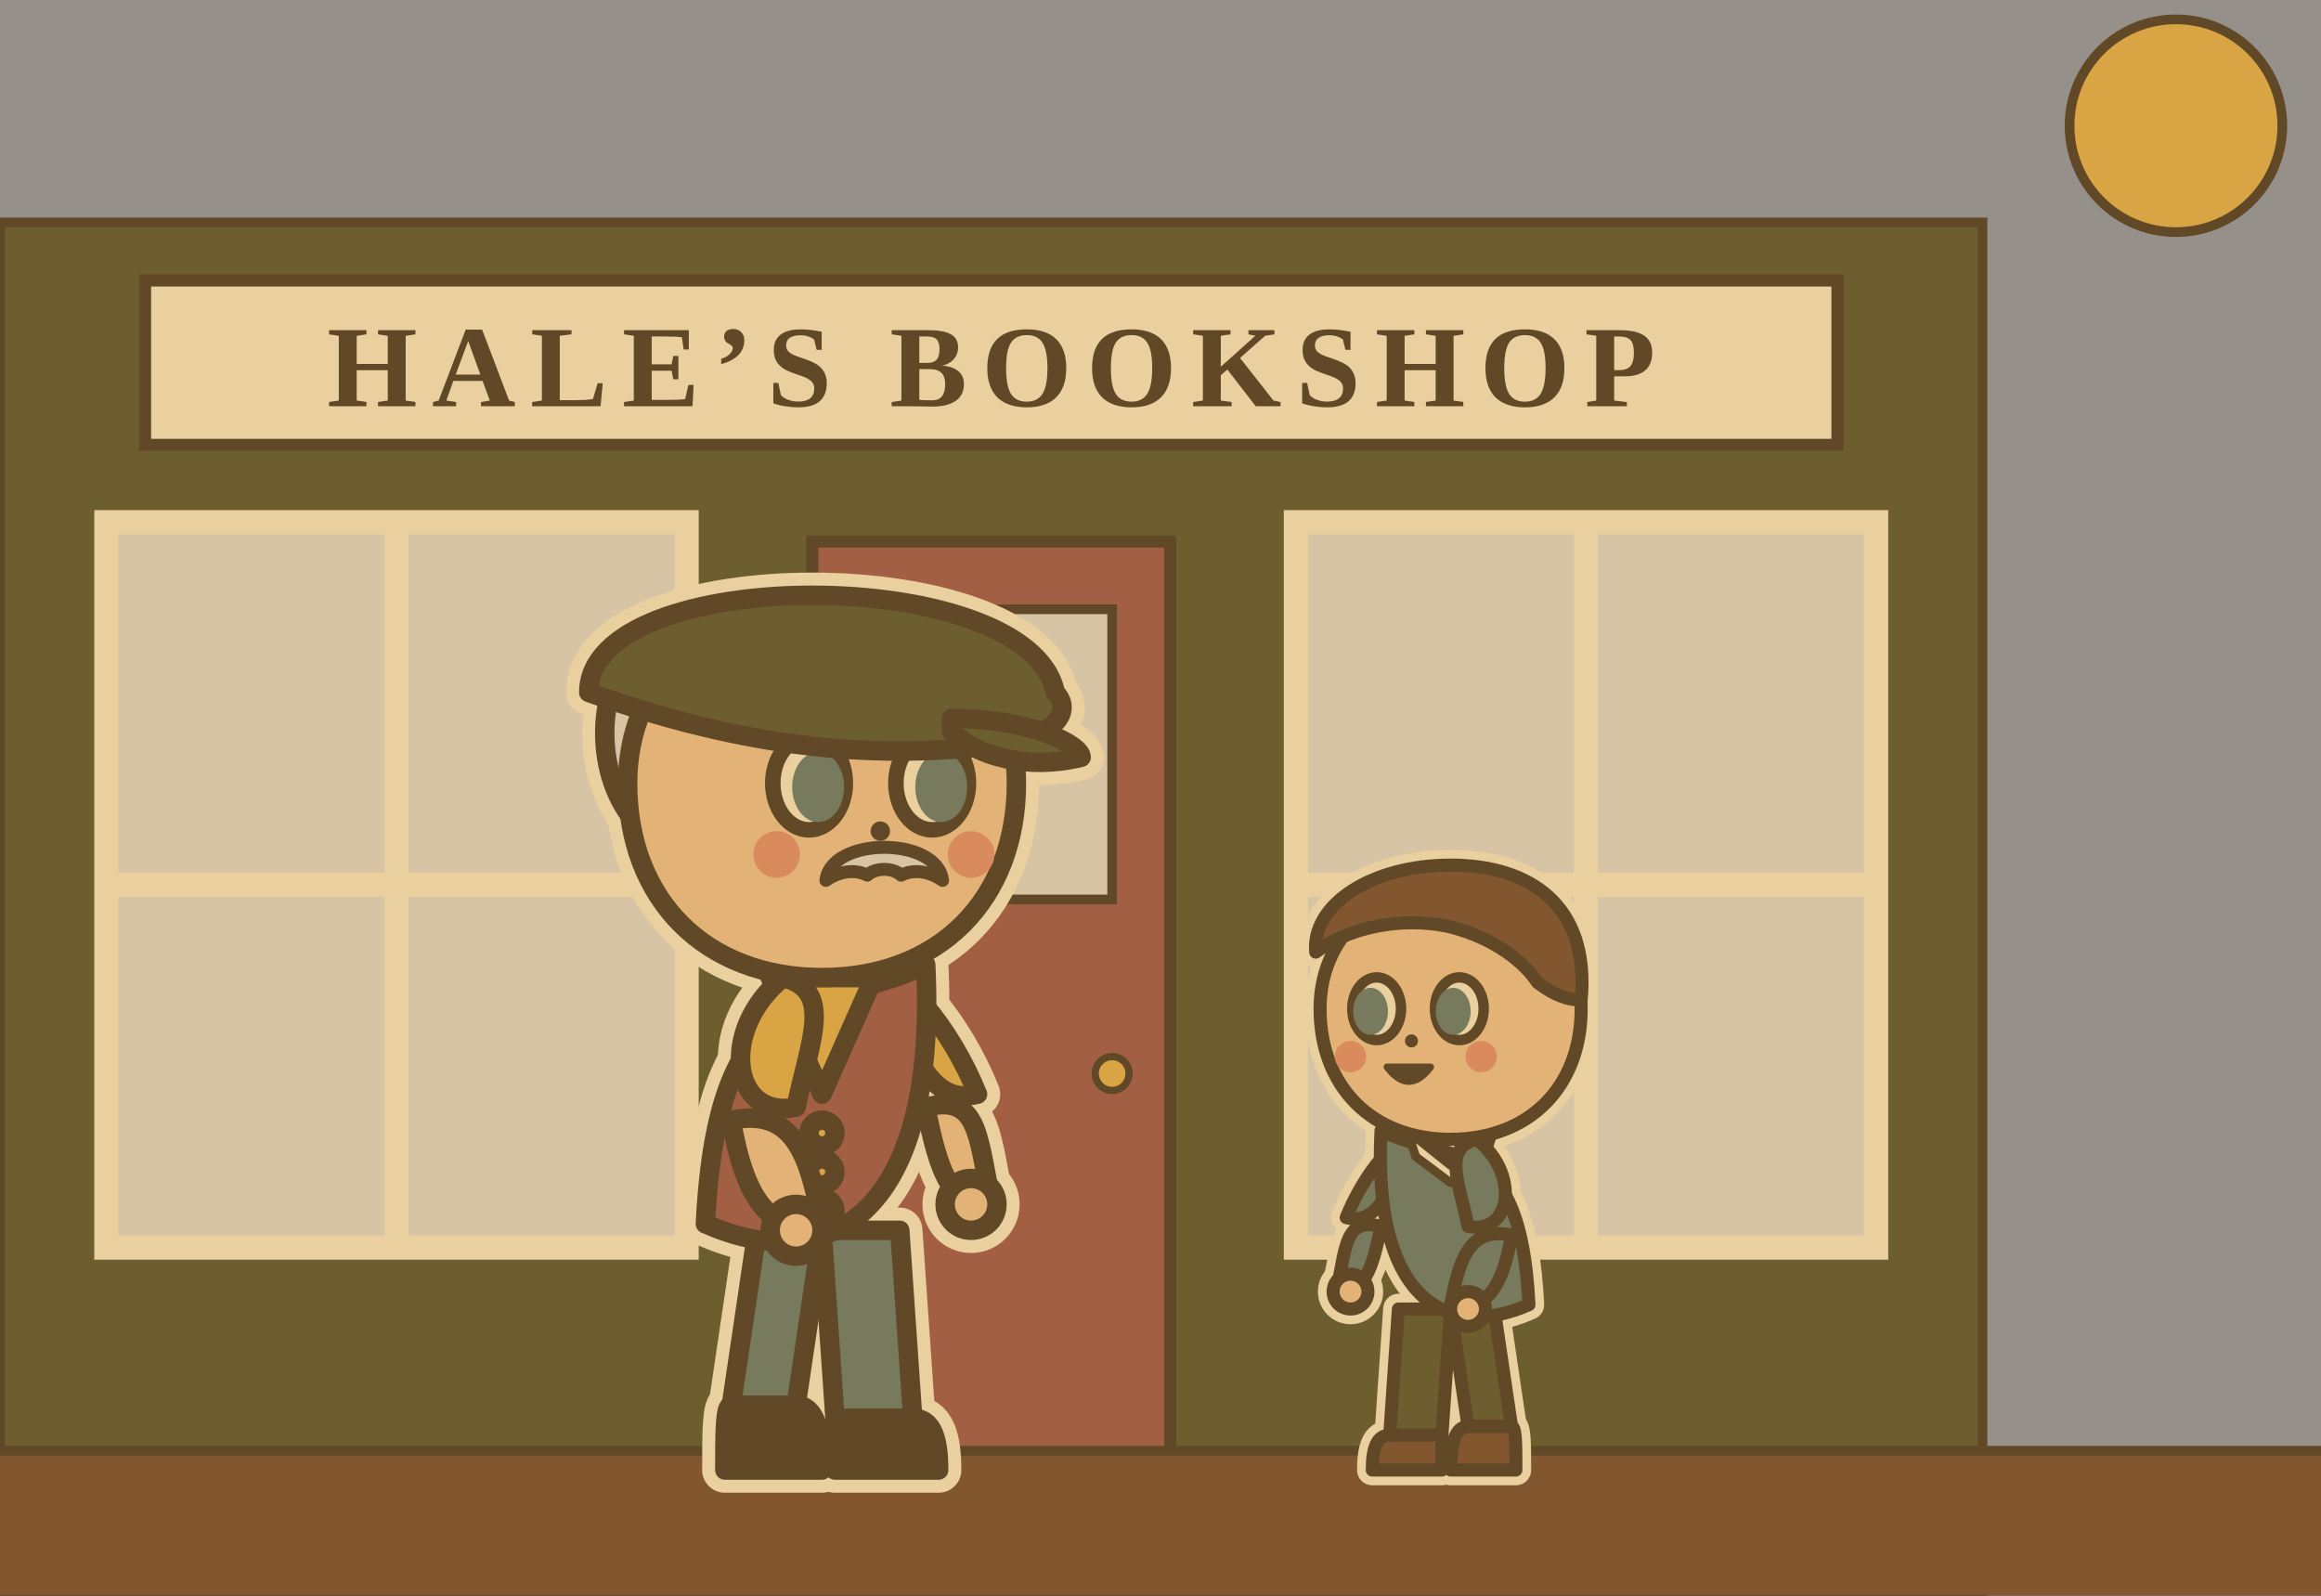
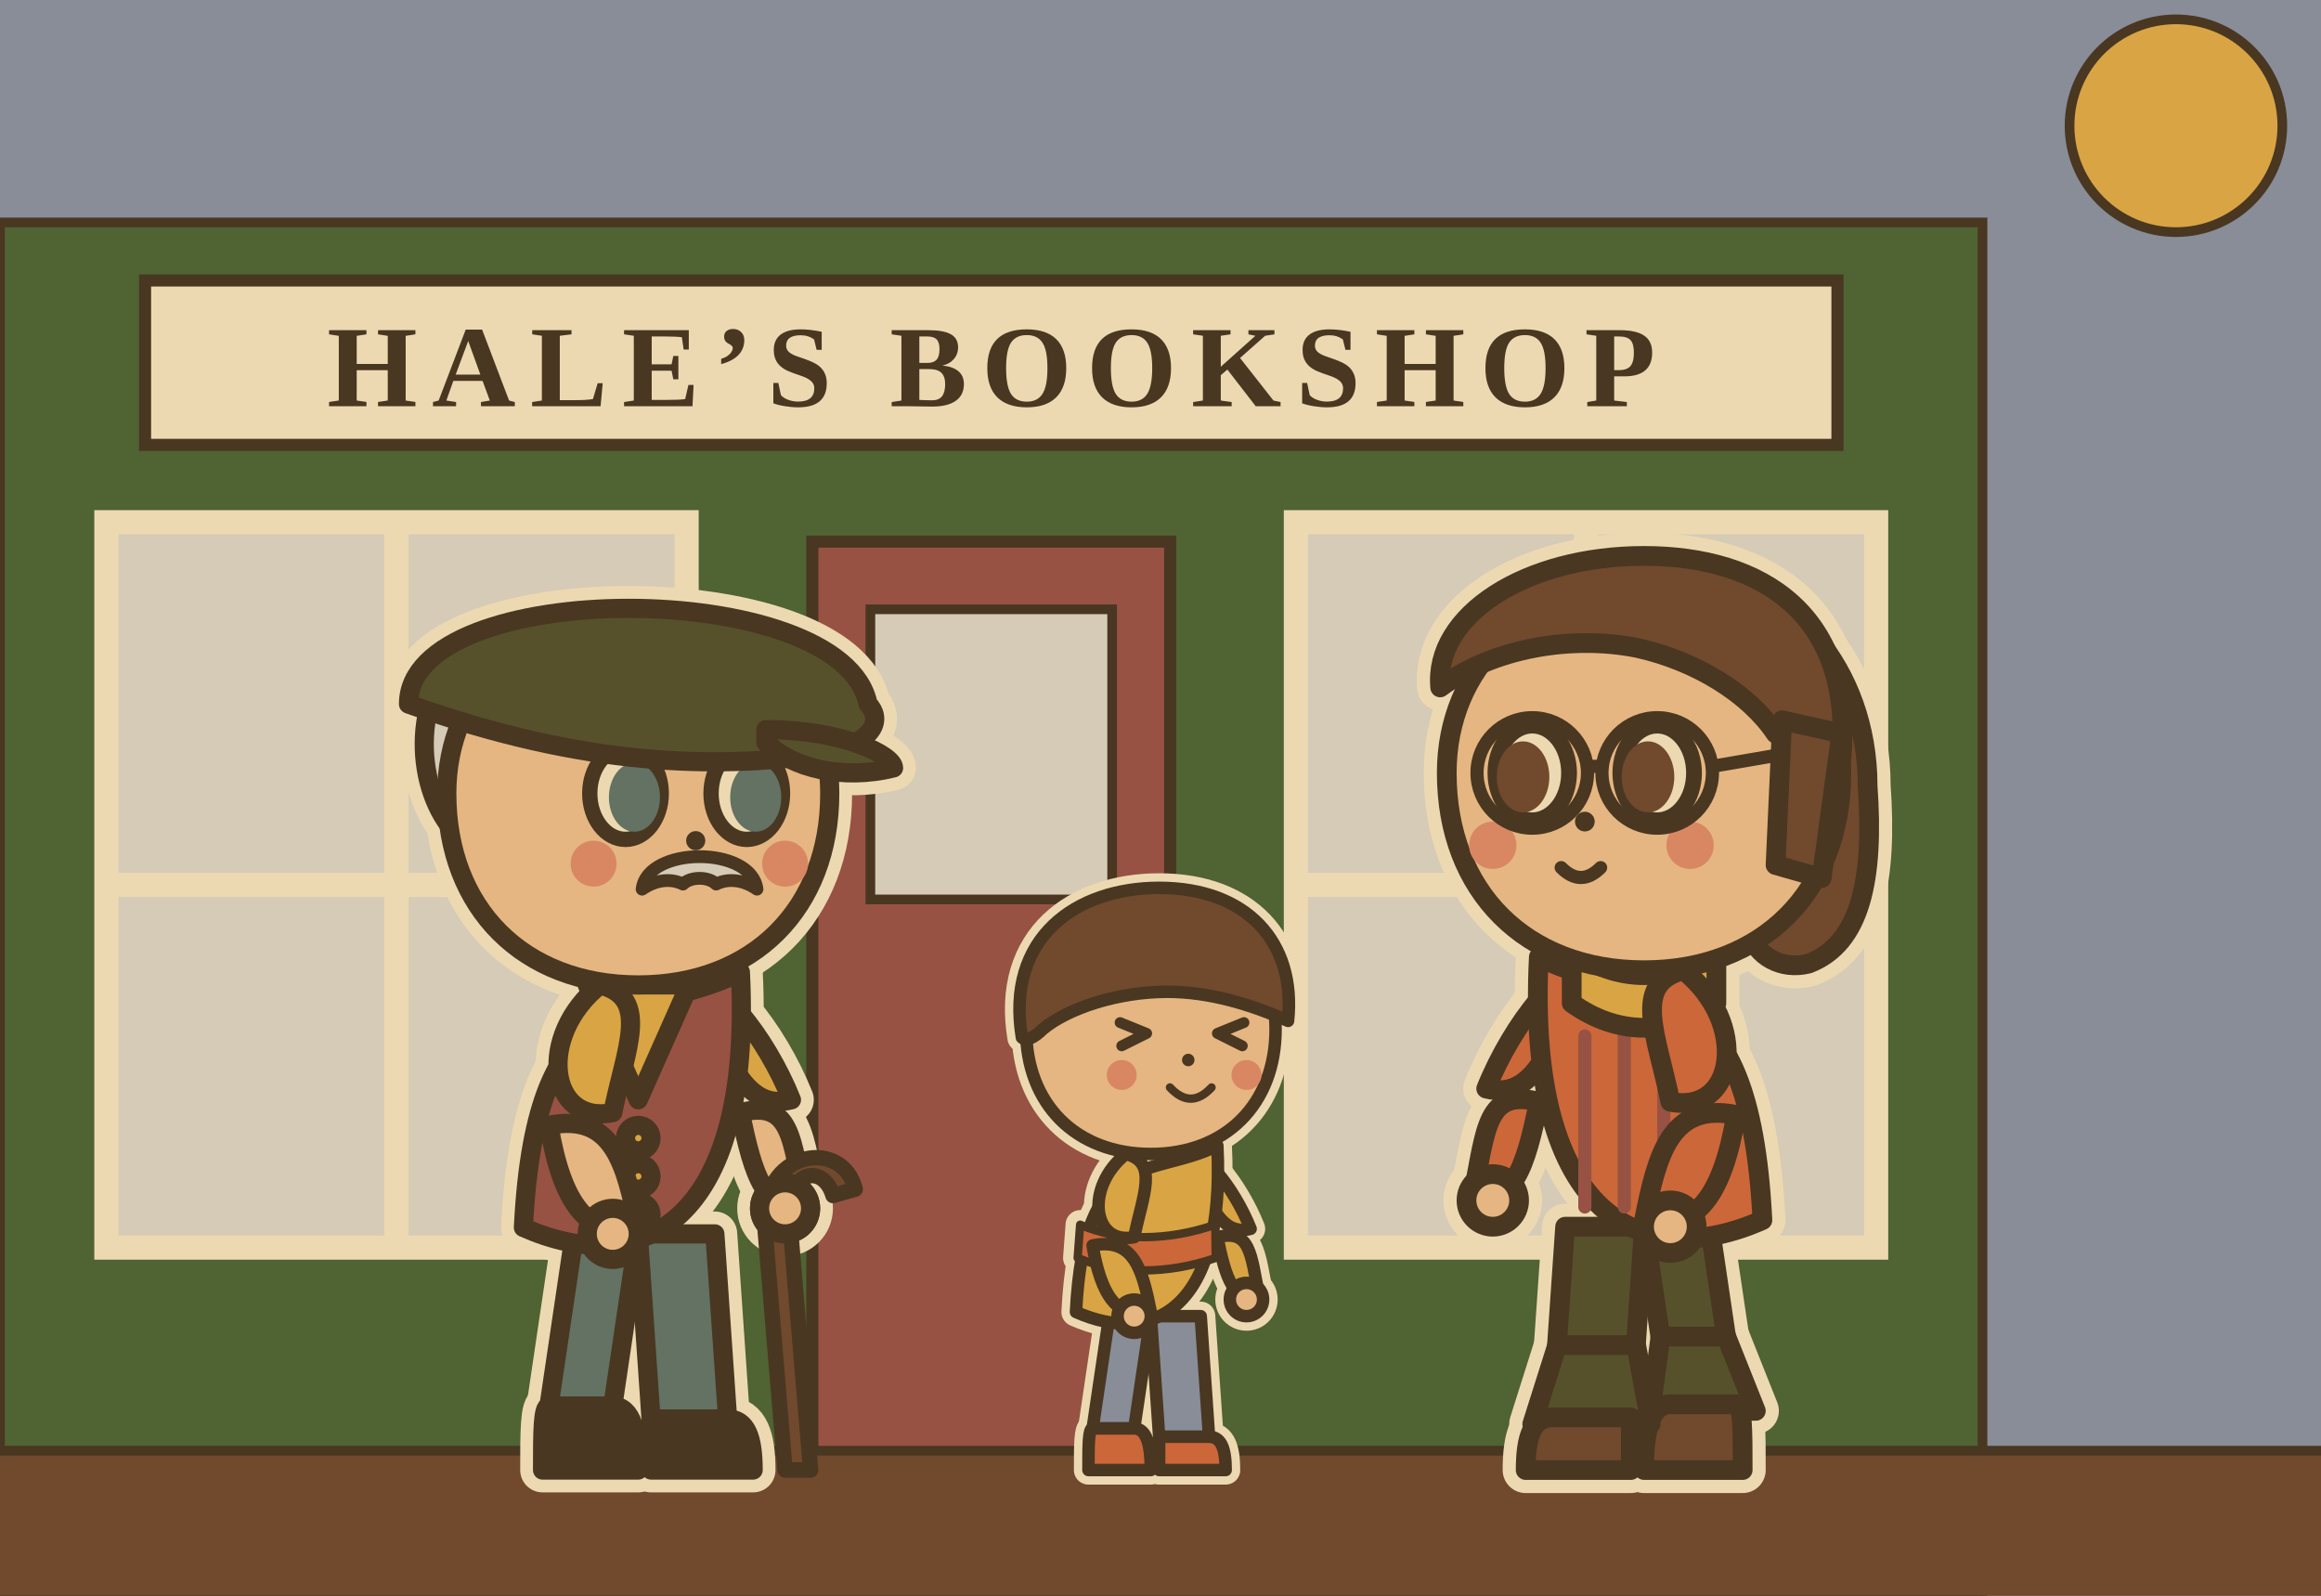
<svg xmlns="http://www.w3.org/2000/svg" viewBox="0 0 480 330" width="480" height="330">
  <clipPath id="photo">
    <rect x="0" y="0" width="480" height="330" />
  </clipPath>
  <g clip-path="url(#photo)">
    <rect x="0" y="0" width="480" height="330" fill="#7687ab" />
    <circle cx="450" cy="26" r="22" fill="#d9a443" stroke="#291e1a" stroke-width="2" />
-     <rect x="0" y="46" width="410" height="284" fill="#393e26" stroke="#291e1a" stroke-width="2" />
+     <rect x="0" y="46" width="410" height="284" fill="#31542f" stroke="#291e1a" stroke-width="2" />
    <rect x="30" y="58" width="350" height="34" fill="#f2e4c9" stroke="#291e1a" stroke-width="2.5" />
    <text x="205" y="84" text-anchor="middle" font-family="Georgia, 'Times New Roman', serif" font-size="24" font-weight="bold" fill="#291e1a" letter-spacing="3">HALE’S BOOKSHOP</text>
    <g stroke="#f2e4c9" stroke-width="5">
      <rect x="22" y="108" width="120" height="150" fill="#d4d3d1" />
      <rect x="268" y="108" width="120" height="150" fill="#d4d3d1" />
      <path d="M 82 108 L 82 258 M 22 183 L 142 183 M 328 108 L 328 258 M 268 183 L 388 183" />
    </g>
    <rect x="168" y="112" width="74" height="192" fill="#893f43" stroke="#291e1a" stroke-width="2.5" />
    <rect x="180" y="126" width="50" height="60" fill="#d4d3d1" stroke="#291e1a" stroke-width="2" />
    <circle cx="230" cy="222" r="3.5" fill="#d9a443" stroke="#291e1a" stroke-width="1.5" />
    <rect x="0" y="300" width="480" height="330" fill="#5a3428" />
    <path d="M 0 300 L 480 300" stroke="#291e1a" stroke-width="2" />
-     <g transform="translate(105.68 100.32) scale(1.34 1.34)">
+     <g transform="translate(68.64 103.36) scale(1.32 1.32)">
      <g fill="#f2e4c9" stroke="#f2e4c9" stroke-width="7" stroke-linejoin="round" stroke-linecap="round">
        <path d="M 40,76 C 34,86 32,96 24,94 C 28,84 36,74 40,76 Z" fill="#f2e4c9" transform="translate(96 0) scale(-1 1)" />
        <path d="M 32,96 C 30,106 28,112 22,110 C 24,100 24,94 32,96 Z" fill="#f2e4c9" transform="translate(96 0) scale(-1 1)" />
        <circle cx="25" cy="111" r="4" fill="#f2e4c9" transform="translate(96 0) scale(-1 1)" />
        <path d="M 38,115 L 34,142 L 44,142 L 48,115 Z" fill="#f2e4c9" />
        <path d="M 34,142 L 44,142 C 47,142 48,146 48,152 L 33,152 C 33,146 33,142 34,142 Z" fill="#f2e4c9" />
        <path d="M 48,115 L 50,144 L 62,144 L 60,115 Z" fill="#f2e4c9" />
        <path d="M 50,144 L 62,144 C 65,144 66,147 66,152 L 50,152 Z" fill="#f2e4c9" />
        <path d="M 32,74 C 48,82 64,74 66,114 C 48,122 30,114 32,74 Z" fill="#f2e4c9" transform="translate(96 0) scale(-1 1)" />
        <path d="M 40,76 L 56,76 L 48,94 Z" fill="#f2e4c9" transform="translate(96 0) scale(-1 1)" />
        <circle cx="48" cy="100" r="2" fill="#f2e4c9" transform="translate(96 0) scale(-1 1)" />
        <circle cx="48" cy="106" r="2" fill="#f2e4c9" transform="translate(96 0) scale(-1 1)" />
        <circle cx="48" cy="112" r="2" fill="#f2e4c9" transform="translate(96 0) scale(-1 1)" />
        <path d="M 54,76 C 64,84 62,98 52,96 C 50,86 46,78 54,76 Z" fill="#f2e4c9" transform="translate(96 0) scale(-1 1)" />
        <path d="M 62,98 C 60,110 56,116 48,114 C 50,104 52,96 62,98 Z" fill="#f2e4c9" transform="translate(96 0) scale(-1 1)" />
        <circle cx="52" cy="115" r="4" fill="#f2e4c9" transform="translate(96 0) scale(-1 1)" />
        <path d="M 16,30 C 12,40 16,54 26,56 L 30,46 Z" fill="#f2e4c9" />
        <rect x="28" y="44" width="6" height="12" rx="3" fill="#f2e4c9" />
        <path d="M 48,18 C 66,18 78,30 78,46 C 78,64 66,76 48,76 C 30,76 18,64 18,46 C 18,30 30,18 48,18 Z" fill="#f2e4c9" />
        <path d="M 12,32 C 12,12 80,12 84,32 C 86,34 86,38 76,40 C 60,42 40,42 12,32 Z" fill="#f2e4c9" />
        <path d="M 68,36 C 80,36 88,40 88,42 C 80,44 72,42 68,38 Z" fill="#f2e4c9" />
      </g>
      <g stroke="#291e1a" stroke-width="3" stroke-linejoin="round" stroke-linecap="round">
        <path d="M 40,76 C 34,86 32,96 24,94 C 28,84 36,74 40,76 Z" fill="#d9a443" transform="translate(96 0) scale(-1 1)" />
        <path d="M 32,96 C 30,106 28,112 22,110 C 24,100 24,94 32,96 Z" fill="#e8b98f" transform="translate(96 0) scale(-1 1)" />
        <circle cx="25" cy="111" r="4" fill="#e8b98f" transform="translate(96 0) scale(-1 1)" />
        <path d="M 38,115 L 34,142 L 44,142 L 48,115 Z" fill="#496669" />
        <path d="M 34,142 L 44,142 C 47,142 48,146 48,152 L 33,152 C 33,146 33,142 34,142 Z" fill="#291e1a" />
        <path d="M 48,115 L 50,144 L 62,144 L 60,115 Z" fill="#496669" />
        <path d="M 50,144 L 62,144 C 65,144 66,147 66,152 L 50,152 Z" fill="#291e1a" />
        <path d="M 32,74 C 48,82 64,74 66,114 C 48,122 30,114 32,74 Z" fill="#893f43" transform="translate(96 0) scale(-1 1)" />
        <path d="M 40,76 L 56,76 L 48,94 Z" fill="#d9a443" transform="translate(96 0) scale(-1 1)" />
        <circle cx="48" cy="100" r="2" fill="#d9a443" transform="translate(96 0) scale(-1 1)" />
        <circle cx="48" cy="106" r="2" fill="#d9a443" transform="translate(96 0) scale(-1 1)" />
        <circle cx="48" cy="112" r="2" fill="#d9a443" transform="translate(96 0) scale(-1 1)" />
        <path d="M 54,76 C 64,84 62,98 52,96 C 50,86 46,78 54,76 Z" fill="#d9a443" transform="translate(96 0) scale(-1 1)" />
        <path d="M 62,98 C 60,110 56,116 48,114 C 50,104 52,96 62,98 Z" fill="#e8b98f" transform="translate(96 0) scale(-1 1)" />
        <circle cx="52" cy="115" r="4" fill="#e8b98f" transform="translate(96 0) scale(-1 1)" />
        <path d="M 16,30 C 12,40 16,54 26,56 L 30,46 Z" fill="#d4d3d1" />
        <rect x="28" y="44" width="6" height="12" rx="3" fill="#d4d3d1" />
        <path d="M 48,18 C 66,18 78,30 78,46 C 78,64 66,76 48,76 C 30,76 18,64 18,46 C 18,30 30,18 48,18 Z" fill="#e8b98f" />
        <circle cx="41" cy="57" r="3.6" fill="#d9806a" stroke="none" />
        <circle cx="71" cy="57" r="3.6" fill="#d9806a" stroke="none" />
        <ellipse cx="46" cy="46" rx="5.6" ry="7.2" fill="#f2e4c9" stroke-width="2.4" />
        <ellipse cx="47.4" cy="46.6" rx="4" ry="5.4" fill="#496669" stroke="none" />
        <ellipse cx="65" cy="46" rx="5.6" ry="7.2" fill="#f2e4c9" stroke-width="2.4" />
        <ellipse cx="66.4" cy="46.6" rx="4" ry="5.4" fill="#496669" stroke="none" />
        <circle cx="57" cy="53.4" r="1.5" fill="#291e1a" stroke="none" />
        <path d="M 48.6,61 C 49.4,54.2 65.8,54.2 66.6,61 C 64.6,59.6 62.2,59.2 60.2,60.2 C 59,59 56.2,59 55,60.2 C 53,59.2 50.6,59.6 48.6,61 Z" fill="#d4d3d1" stroke-width="2" />
        <path d="M 12,32 C 12,12 80,12 84,32 C 86,34 86,38 76,40 C 60,42 40,42 12,32 Z" fill="#393e26" />
        <path d="M 68,36 C 80,36 88,40 88,42 C 80,44 72,42 68,38 Z" fill="#393e26" />
      </g>
+       <g transform="translate(96 0) scale(-1 1)" stroke="#291e1a" stroke-width="3" stroke-linejoin="round" stroke-linecap="round">
+         <path d="M 24.5,110 L 21,152 L 25,152 L 28.5,110 Z" fill="#5a3428" stroke-width="2.4" />
+         <path d="M 28,112 C 28,102 16,100 14,108 L 17.5,109 C 19,104 24.5,105 24.5,112 Z" fill="#5a3428" stroke-width="2.4" />
+         <circle cx="25" cy="111" r="4" fill="#e8b98f" />
+       </g>
    </g>
-     <g transform="translate(343.2 167.2) scale(-0.9 0.9)">
+     <g transform="translate(405.28 97.28) scale(-1.36 1.36)">
+       <g fill="#f2e4c9" stroke="#f2e4c9" stroke-width="7" stroke-linejoin="round" stroke-linecap="round">
+         <path d="M 40,76 C 34,86 32,96 24,94 C 28,84 36,74 40,76 Z" fill="#f2e4c9" transform="translate(96 0) scale(-1 1)" />
+         <path d="M 32,96 C 30,106 28,112 22,110 C 24,100 24,94 32,96 Z" fill="#f2e4c9" transform="translate(96 0) scale(-1 1)" />
+         <circle cx="25" cy="111" r="4" fill="#f2e4c9" transform="translate(96 0) scale(-1 1)" />
+         <path d="M 38,115 L 34,142 L 44,142 L 48,115 Z" fill="#f2e4c9" />
+         <path d="M 35.5,131.7 L 31,143 L 47,143 L 45.5,131.7 Z" fill="#f2e4c9" />
+         <path d="M 34,142 L 44,142 C 47,142 48,146 48,152 L 33,152 C 33,146 33,142 34,142 Z" fill="#f2e4c9" />
+         <path d="M 48,115 L 50,144 L 62,144 L 60,115 Z" fill="#f2e4c9" />
+         <path d="M 49.2,133 L 47,145 L 65,145 L 61.2,133 Z" fill="#f2e4c9" />
+         <path d="M 50,144 L 62,144 C 65,144 66,147 66,152 L 50,152 Z" fill="#f2e4c9" />
+         <path d="M 32,74 C 48,82 64,74 66,114 C 48,122 30,114 32,74 Z" fill="#f2e4c9" transform="translate(96 0) scale(-1 1)" />
+         <path d="M 37,73 C 44,78 52,78 59,73 L 59,81 C 52,86 44,86 37,81 Z" fill="#f2e4c9" transform="translate(96 0) scale(-1 1)" />
+         <path d="M 54,76 C 64,84 62,98 52,96 C 50,86 46,78 54,76 Z" fill="#f2e4c9" transform="translate(96 0) scale(-1 1)" />
+         <path d="M 62,98 C 60,110 56,116 48,114 C 50,104 52,96 62,98 Z" fill="#f2e4c9" transform="translate(96 0) scale(-1 1)" />
+         <circle cx="52" cy="115" r="4" fill="#f2e4c9" transform="translate(96 0) scale(-1 1)" />
+         <path d="M 40,15 C 26,17 14,30 14,48 C 13,62 15,72 23,75 C 27,76 31,74 32,70 L 36,40 Z" fill="#f2e4c9" />
+         <path d="M 48,18 C 66,18 78,30 78,46 C 78,64 66,76 48,76 C 30,76 18,64 18,46 C 18,30 30,18 48,18 Z" fill="#f2e4c9" />
+         <path d="M 18,44 C 16,22 30,13 48,13 C 66,13 80,22 79,33 C 71,27 59,25 49,27 C 40,29 32,34 28,40 C 24,43 21,44 18,44 Z" fill="#f2e4c9" />
+         <path d="M 18,40 L 27,38 L 28,60 L 21,62 Z" fill="#f2e4c9" />
+       </g>
+       <g stroke="#291e1a" stroke-width="3" stroke-linejoin="round" stroke-linecap="round">
+         <path d="M 40,76 C 34,86 32,96 24,94 C 28,84 36,74 40,76 Z" fill="#c95937" transform="translate(96 0) scale(-1 1)" />
+         <path d="M 32,96 C 30,106 28,112 22,110 C 24,100 24,94 32,96 Z" fill="#c95937" transform="translate(96 0) scale(-1 1)" />
+         <circle cx="25" cy="111" r="4" fill="#e8b98f" transform="translate(96 0) scale(-1 1)" />
+         <path d="M 38,115 L 34,142 L 44,142 L 48,115 Z" fill="#393e26" />
+         <path d="M 35.5,131.7 L 31,143 L 47,143 L 45.5,131.7 Z" fill="#393e26" />
+         <path d="M 34,142 L 44,142 C 47,142 48,146 48,152 L 33,152 C 33,146 33,142 34,142 Z" fill="#5a3428" />
+         <path d="M 48,115 L 50,144 L 62,144 L 60,115 Z" fill="#393e26" />
+         <path d="M 49.2,133 L 47,145 L 65,145 L 61.2,133 Z" fill="#393e26" />
+         <path d="M 50,144 L 62,144 C 65,144 66,147 66,152 L 50,152 Z" fill="#5a3428" />
+         <path d="M 32,74 C 48,82 64,74 66,114 C 48,122 30,114 32,74 Z" fill="#c95937" transform="translate(96 0) scale(-1 1)" />
+         <path d="M 39,86 L 39,112" fill="none" stroke="#893f43" stroke-width="2" transform="translate(96 0) scale(-1 1)" />
+         <path d="M 45,86 L 45,112" fill="none" stroke="#893f43" stroke-width="2" transform="translate(96 0) scale(-1 1)" />
+         <path d="M 51,86 L 51,110" fill="none" stroke="#893f43" stroke-width="2" transform="translate(96 0) scale(-1 1)" />
+         <path d="M 57,86 L 57,110" fill="none" stroke="#893f43" stroke-width="2" transform="translate(96 0) scale(-1 1)" />
+         <path d="M 37,73 C 44,78 52,78 59,73 L 59,81 C 52,86 44,86 37,81 Z" fill="#d9a443" transform="translate(96 0) scale(-1 1)" />
+         <path d="M 54,76 C 64,84 62,98 52,96 C 50,86 46,78 54,76 Z" fill="#c95937" transform="translate(96 0) scale(-1 1)" />
+         <path d="M 62,98 C 60,110 56,116 48,114 C 50,104 52,96 62,98 Z" fill="#c95937" transform="translate(96 0) scale(-1 1)" />
+         <circle cx="52" cy="115" r="4" fill="#e8b98f" transform="translate(96 0) scale(-1 1)" />
+         <path d="M 40,15 C 26,17 14,30 14,48 C 13,62 15,72 23,75 C 27,76 31,74 32,70 L 36,40 Z" fill="#5a3428" />
+         <path d="M 48,18 C 66,18 78,30 78,46 C 78,64 66,76 48,76 C 30,76 18,64 18,46 C 18,30 30,18 48,18 Z" fill="#e8b98f" />
+         <circle cx="41" cy="57" r="3.6" fill="#d9806a" stroke="none" />
+         <circle cx="71" cy="57" r="3.6" fill="#d9806a" stroke="none" />
+         <ellipse cx="46" cy="46" rx="5.6" ry="7.2" fill="#f2e4c9" stroke-width="2.4" />
+         <ellipse cx="47.4" cy="46.6" rx="4" ry="5.4" fill="#5a3428" stroke="none" />
+         <ellipse cx="65" cy="46" rx="5.6" ry="7.2" fill="#f2e4c9" stroke-width="2.4" />
+         <ellipse cx="66.4" cy="46.6" rx="4" ry="5.4" fill="#5a3428" stroke="none" />
+         <circle cx="57" cy="53.4" r="1.5" fill="#291e1a" stroke="none" />
+         <circle cx="46" cy="46" r="8.4" fill="none" stroke-width="2" />
+         <circle cx="65" cy="46" r="8.4" fill="none" stroke-width="2" />
+         <path d="M 54.4,45 L 56.6,45" fill="none" stroke-width="2" />
+         <path d="M 37.6,45 L 26,43" fill="none" stroke-width="2" />
+         <path d="M 54.6,60.4 Q 57.6,63.4 60.6,60.4" fill="none" stroke-width="2" />
+         <path d="M 18,44 C 16,22 30,13 48,13 C 66,13 80,22 79,33 C 71,27 59,25 49,27 C 40,29 32,34 28,40 C 24,43 21,44 18,44 Z" fill="#5a3428" />
+         <path d="M 18,40 L 27,38 L 28,60 L 21,62 Z" fill="#5a3428" />
+       </g>
+     </g>
+     <g transform="translate(196.72 173.28) scale(0.86 0.86)">
      <g fill="#f2e4c9" stroke="#f2e4c9" stroke-width="7" stroke-linejoin="round" stroke-linecap="round">
        <path d="M 40,76 C 34,86 32,96 24,94 C 28,84 36,74 40,76 Z" fill="#f2e4c9" transform="translate(96 0) scale(-1 1)" />
        <path d="M 32,96 C 30,106 28,112 22,110 C 24,100 24,94 32,96 Z" fill="#f2e4c9" transform="translate(96 0) scale(-1 1)" />
        <circle cx="25" cy="111" r="4" fill="#f2e4c9" transform="translate(96 0) scale(-1 1)" />
        <path d="M 38,115 L 34,142 L 44,142 L 48,115 Z" fill="#f2e4c9" />
        <path d="M 34,142 L 44,142 C 47,142 48,146 48,152 L 33,152 C 33,146 33,142 34,142 Z" fill="#f2e4c9" />
        <path d="M 48,115 L 50,144 L 62,144 L 60,115 Z" fill="#f2e4c9" />
        <path d="M 50,144 L 62,144 C 65,144 66,147 66,152 L 50,152 Z" fill="#f2e4c9" />
        <path d="M 32,74 C 48,82 64,74 66,114 C 48,122 30,114 32,74 Z" fill="#f2e4c9" transform="translate(96 0) scale(-1 1)" />
-         <path d="M 38,74 L 48,82 L 58,74 L 56,80 L 48,86 L 40,80 Z" fill="#f2e4c9" transform="translate(96 0) scale(-1 1)" />
+         <path d="M 32.5,93 C 44,97 56,97 65,93 L 65.6,101 C 56,105 44,105 32.4,101 Z" fill="#f2e4c9" transform="translate(96 0) scale(-1 1)" />
        <path d="M 54,76 C 64,84 62,98 52,96 C 50,86 46,78 54,76 Z" fill="#f2e4c9" transform="translate(96 0) scale(-1 1)" />
        <path d="M 62,98 C 60,110 56,116 48,114 C 50,104 52,96 62,98 Z" fill="#f2e4c9" transform="translate(96 0) scale(-1 1)" />
        <circle cx="52" cy="115" r="4" fill="#f2e4c9" transform="translate(96 0) scale(-1 1)" />
        <path d="M 48,18 C 66,18 78,30 78,46 C 78,64 66,76 48,76 C 30,76 18,64 18,46 C 18,30 30,18 48,18 Z" fill="#f2e4c9" />
-         <path d="M 18,44 C 16,22 30,13 48,13 C 66,13 80,22 79,33 C 71,27 59,25 49,27 C 40,29 32,34 28,40 C 24,43 21,44 18,44 Z" fill="#f2e4c9" />
+         <path d="M 17,48 C 13,24 30,12 50,12 C 71,12 83,25 81,44 C 72,40 62,37 52,37 C 40,37 28,41 22,46 C 20,48 18,49 17,48 Z" fill="#f2e4c9" />
      </g>
      <g stroke="#291e1a" stroke-width="3" stroke-linejoin="round" stroke-linecap="round">
-         <path d="M 40,76 C 34,86 32,96 24,94 C 28,84 36,74 40,76 Z" fill="#496669" transform="translate(96 0) scale(-1 1)" />
-         <path d="M 32,96 C 30,106 28,112 22,110 C 24,100 24,94 32,96 Z" fill="#496669" transform="translate(96 0) scale(-1 1)" />
+         <path d="M 40,76 C 34,86 32,96 24,94 C 28,84 36,74 40,76 Z" fill="#d9a443" transform="translate(96 0) scale(-1 1)" />
+         <path d="M 32,96 C 30,106 28,112 22,110 C 24,100 24,94 32,96 Z" fill="#d9a443" transform="translate(96 0) scale(-1 1)" />
        <circle cx="25" cy="111" r="4" fill="#e8b98f" transform="translate(96 0) scale(-1 1)" />
-         <path d="M 38,115 L 34,142 L 44,142 L 48,115 Z" fill="#393e26" />
-         <path d="M 34,142 L 44,142 C 47,142 48,146 48,152 L 33,152 C 33,146 33,142 34,142 Z" fill="#5a3428" />
-         <path d="M 48,115 L 50,144 L 62,144 L 60,115 Z" fill="#393e26" />
-         <path d="M 50,144 L 62,144 C 65,144 66,147 66,152 L 50,152 Z" fill="#5a3428" />
-         <path d="M 32,74 C 48,82 64,74 66,114 C 48,122 30,114 32,74 Z" fill="#496669" transform="translate(96 0) scale(-1 1)" />
-         <path d="M 38,74 L 48,82 L 58,74 L 56,80 L 48,86 L 40,80 Z" fill="#f2e4c9" stroke-width="2" transform="translate(96 0) scale(-1 1)" />
-         <path d="M 54,76 C 64,84 62,98 52,96 C 50,86 46,78 54,76 Z" fill="#496669" transform="translate(96 0) scale(-1 1)" />
-         <path d="M 62,98 C 60,110 56,116 48,114 C 50,104 52,96 62,98 Z" fill="#496669" transform="translate(96 0) scale(-1 1)" />
+         <path d="M 38,115 L 34,142 L 44,142 L 48,115 Z" fill="#7687ab" />
+         <path d="M 34,142 L 44,142 C 47,142 48,146 48,152 L 33,152 C 33,146 33,142 34,142 Z" fill="#c95937" />
+         <path d="M 48,115 L 50,144 L 62,144 L 60,115 Z" fill="#7687ab" />
+         <path d="M 50,144 L 62,144 C 65,144 66,147 66,152 L 50,152 Z" fill="#c95937" />
+         <path d="M 32,74 C 48,82 64,74 66,114 C 48,122 30,114 32,74 Z" fill="#d9a443" transform="translate(96 0) scale(-1 1)" />
+         <path d="M 32.5,93 C 44,97 56,97 65,93 L 65.6,101 C 56,105 44,105 32.4,101 Z" fill="#c95937" stroke-width="2" transform="translate(96 0) scale(-1 1)" />
+         <path d="M 54,76 C 64,84 62,98 52,96 C 50,86 46,78 54,76 Z" fill="#d9a443" transform="translate(96 0) scale(-1 1)" />
+         <path d="M 62,98 C 60,110 56,116 48,114 C 50,104 52,96 62,98 Z" fill="#d9a443" transform="translate(96 0) scale(-1 1)" />
        <circle cx="52" cy="115" r="4" fill="#e8b98f" transform="translate(96 0) scale(-1 1)" />
        <path d="M 48,18 C 66,18 78,30 78,46 C 78,64 66,76 48,76 C 30,76 18,64 18,46 C 18,30 30,18 48,18 Z" fill="#e8b98f" />
        <circle cx="41" cy="57" r="3.6" fill="#d9806a" stroke="none" />
        <circle cx="71" cy="57" r="3.6" fill="#d9806a" stroke="none" />
-         <ellipse cx="46" cy="46" rx="5.6" ry="7.2" fill="#f2e4c9" stroke-width="2.4" />
-         <ellipse cx="47.4" cy="46.6" rx="4" ry="5.4" fill="#496669" stroke="none" />
-         <ellipse cx="65" cy="46" rx="5.6" ry="7.2" fill="#f2e4c9" stroke-width="2.4" />
-         <ellipse cx="66.4" cy="46.6" rx="4" ry="5.4" fill="#496669" stroke="none" />
+         <path d="M 40.6,44.4 L 47,47 L 41,50" fill="none" stroke-width="2.6" />
+         <path d="M 70.4,44.4 L 64,47 L 70,50" fill="none" stroke-width="2.6" />
        <circle cx="57" cy="53.4" r="1.5" fill="#291e1a" stroke="none" />
-         <path d="M 52.6,59.4 Q 57.6,66 62.6,59.4 Z" fill="#291e1a" stroke-width="1.6" />
-         <path d="M 18,44 C 16,22 30,13 48,13 C 66,13 80,22 79,33 C 71,27 59,25 49,27 C 40,29 32,34 28,40 C 24,43 21,44 18,44 Z" fill="#5a3428" />
+         <path d="M 52.6,60 Q 57.6,65.4 62.6,60" fill="none" stroke-width="2" />
+         <path d="M 17,48 C 13,24 30,12 50,12 C 71,12 83,25 81,44 C 72,40 62,37 52,37 C 40,37 28,41 22,46 C 20,48 18,49 17,48 Z" fill="#5a3428" />
      </g>
    </g>
-     <rect x="0" y="0" width="480" height="330" fill="#d9a443" opacity="0.32" />
+     <rect x="0" y="0" width="480" height="330" fill="#d9a443" opacity="0.18" />
  </g>
</svg>
